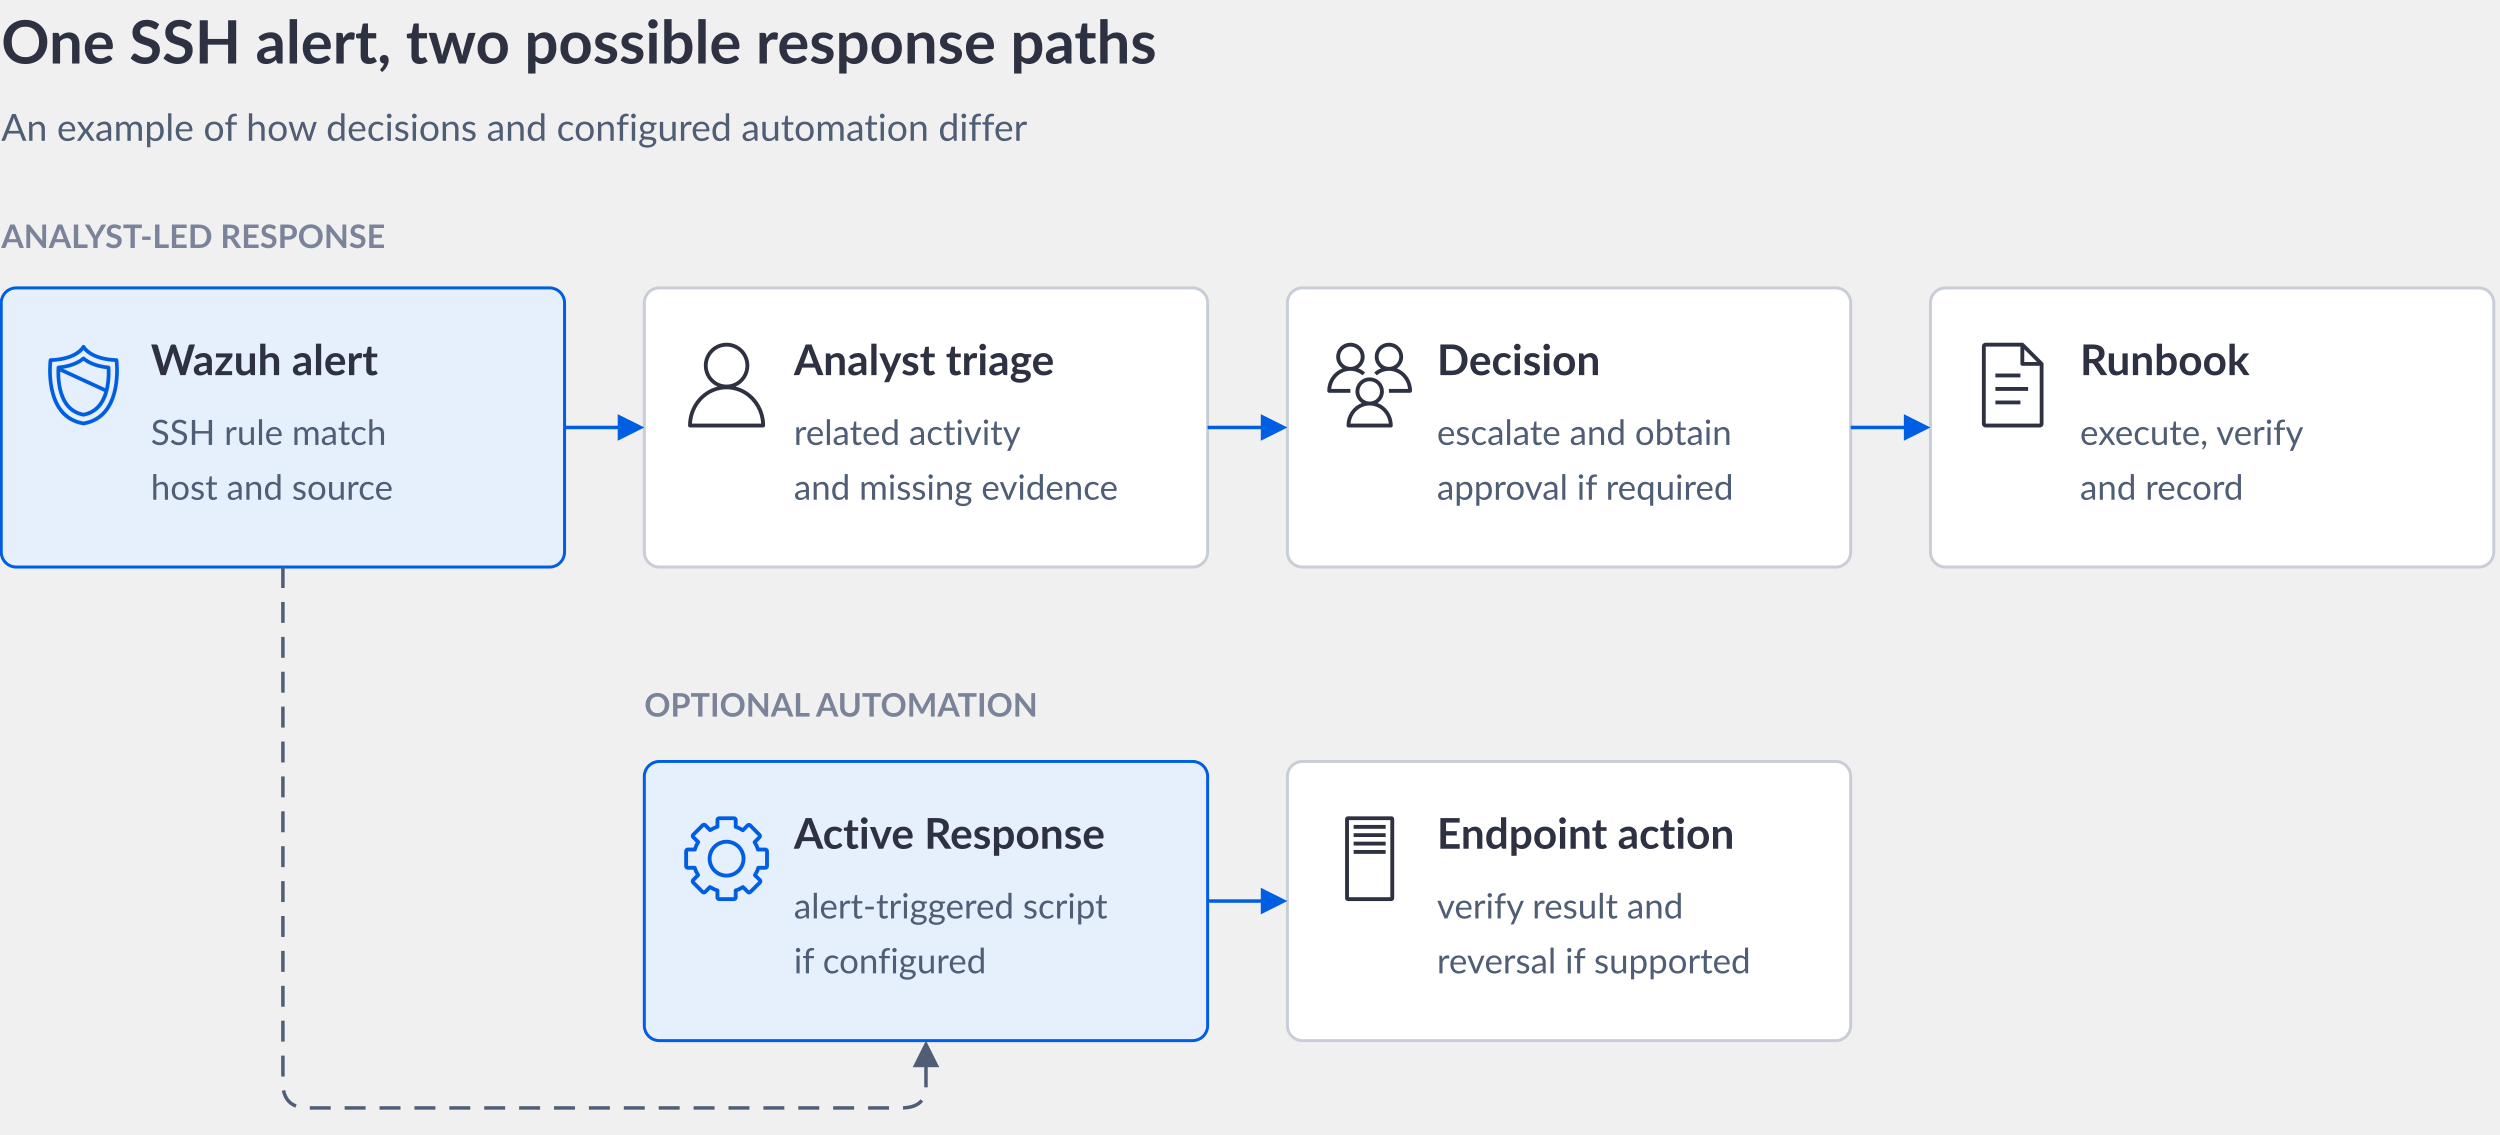
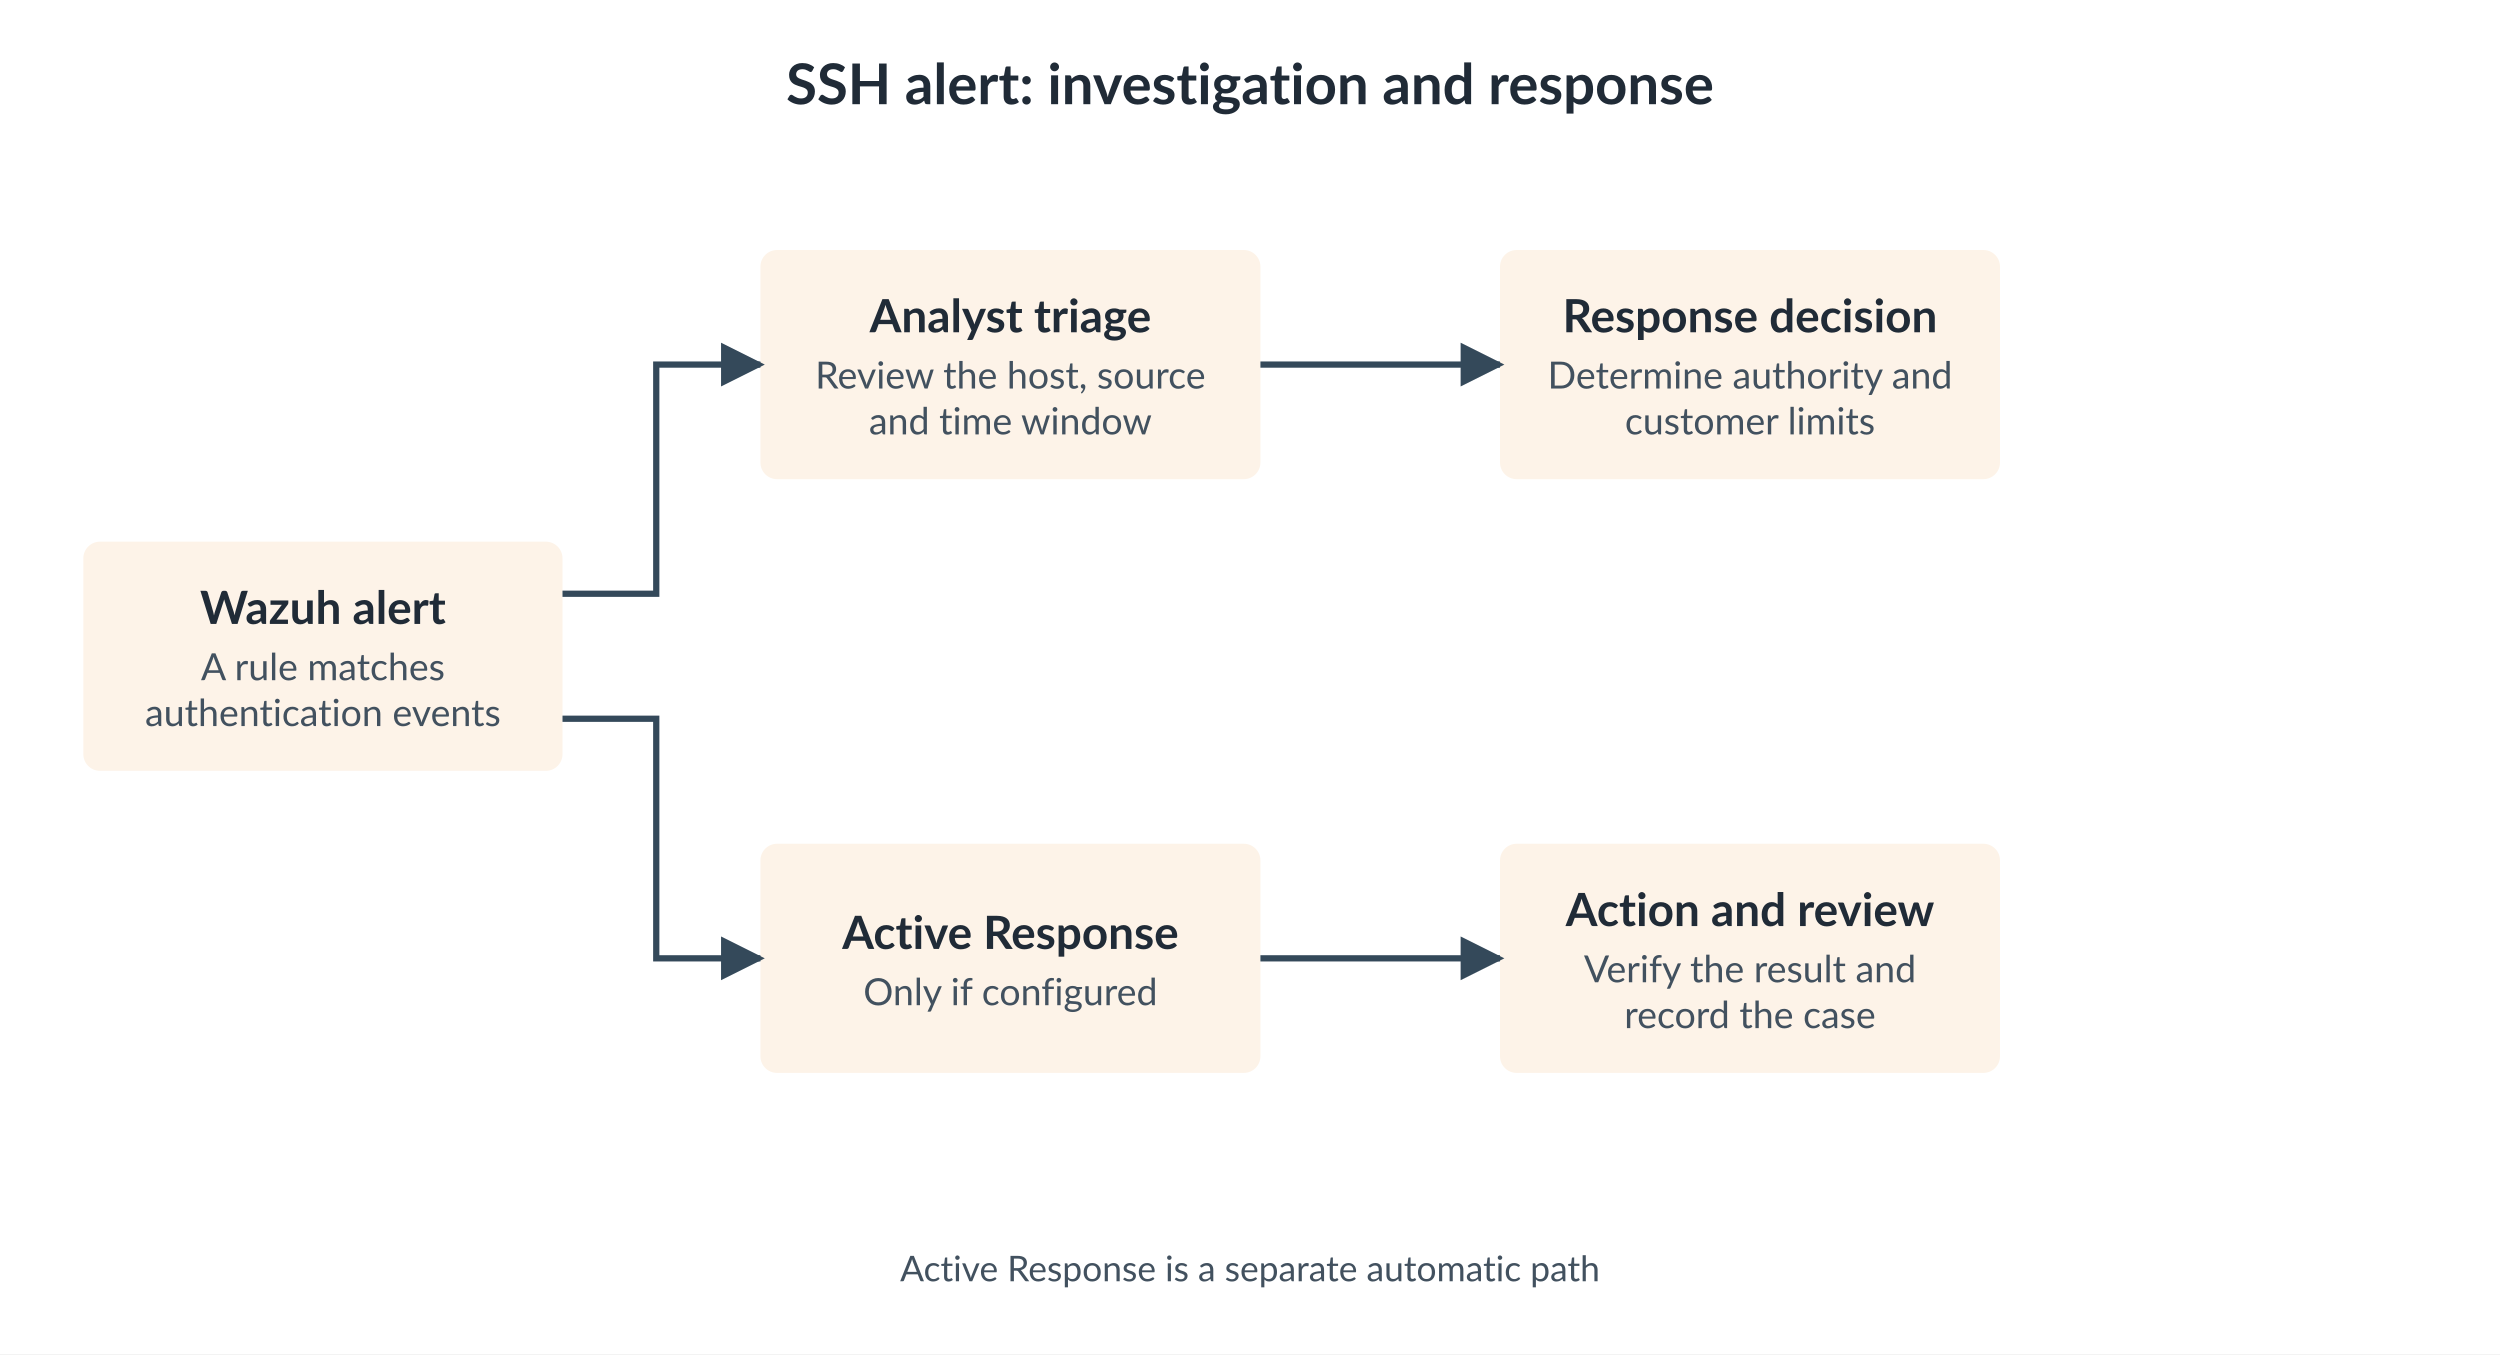
- <svg xmlns="http://www.w3.org/2000/svg" style="background: transparent; background-color: transparent; color-scheme: light;" version="1.1" width="1003px" height="455px" viewBox="-0.5 -0.5 1003 455">
-   <defs />
-   <g>
-     <g data-cell-id="0">
-       <g data-cell-id="1">
-         <g data-cell-id="title2">
-           <g>
-             <rect x="0" y="0" width="1000" height="36" fill="none" stroke="none" pointer-events="all" />
-           </g>
-           <g>
-             <g>
-               <text x="0" y="25" fill="#2d3142" font-family="Lato" font-size="24px" font-weight="bold">One SSH alert, two possible response paths</text>
-             </g>
-           </g>
-         </g>
-         <g data-cell-id="subtitle3">
-           <g>
-             <rect x="0" y="40" width="1000" height="23" fill="none" stroke="none" pointer-events="all" />
-           </g>
-           <g>
-             <g>
-               <text x="0" y="56" fill="#4f5d75" font-family="Lato" font-size="15px">An example of how decisions and configured automation differ</text>
-             </g>
-           </g>
-         </g>
-         <g data-cell-id="zone4">
-           <g>
-             <rect x="0" y="85" width="1000" height="20" fill="none" stroke="none" pointer-events="all" />
-           </g>
-           <g>
-             <g>
-               <text x="0" y="99" fill="#7a8399" font-family="Lato" font-size="13px" font-weight="bold">ANALYST-LED RESPONSE</text>
-             </g>
-           </g>
-         </g>
-         <g data-cell-id="m5">
-           <g>
-             <rect x="0" y="115" width="226" height="112" rx="6" ry="6" fill="#e6effc" stroke="#005ee3" stroke-width="1.2" pointer-events="all" style="fill: light-dark(rgb(230, 239, 252), rgb(26, 33, 45)); stroke: light-dark(rgb(0, 94, 227), rgb(93, 174, 255));" />
-           </g>
-         </g>
-         <g data-cell-id="icon6">
-           <g>
-             <path d="M 33 165.13 C 28.4 164.19 25.45 160.79 24.24 155 C 23.75 152.66 23.63 150.38 23.65 148.56 L 41.32 156.71 C 39.91 161.46 37.12 164.29 33 165.13 M 33 144.27 C 34.71 145.59 37.63 147.08 42.33 147.63 C 42.4 149.6 42.33 152.32 41.74 155.09 C 41.73 155.14 41.72 155.19 41.71 155.24 L 24.83 147.46 C 28.85 146.82 31.43 145.47 33 144.27 M 43.12 146.2 C 37.93 145.72 35.02 144.05 33.49 142.74 C 33.21 142.5 32.79 142.5 32.51 142.74 C 30.98 144.05 28.07 145.72 22.88 146.2 C 22.51 146.24 22.22 146.54 22.2 146.91 C 22.09 148.96 22.1 152.08 22.77 155.31 C 24.14 161.8 27.53 165.61 32.86 166.63 C 32.91 166.64 32.95 166.64 33 166.64 C 33.05 166.64 33.09 166.64 33.14 166.63 C 38.44 165.61 41.83 161.84 43.21 155.41 C 43.9 152.16 43.91 148.99 43.8 146.91 C 43.78 146.54 43.49 146.24 43.12 146.2 M 33 168.63 C 19.16 166.25 20.11 148.29 20.44 144.71 C 28.31 144.29 31.71 141.47 33 139.92 C 34.29 141.47 37.69 144.29 45.56 144.71 C 45.89 148.29 46.84 166.25 33 168.63 M 46.97 143.89 C 46.92 143.53 46.62 143.26 46.26 143.24 C 36.04 142.88 33.7 138.33 33.68 138.29 C 33.56 138.03 33.29 137.86 33.01 137.86 L 33 137.86 C 32.71 137.86 32.45 138.03 32.32 138.28 C 32.3 138.33 29.96 142.88 19.74 143.24 C 19.38 143.26 19.08 143.53 19.03 143.89 C 18.99 144.12 16 167.35 32.88 170.13 C 32.92 170.14 32.96 170.14 33 170.14 C 33.04 170.14 33.08 170.14 33.12 170.13 C 50 167.35 47.01 144.12 46.97 143.89" fill="#005ee3" stroke="none" pointer-events="all" style="fill: light-dark(rgb(0, 94, 227), rgb(93, 174, 255));" />
-           </g>
-         </g>
-         <g data-cell-id="label7">
-           <g>
-             <rect x="60" y="131" width="156" height="28" fill="none" stroke="none" pointer-events="all" />
-           </g>
-           <g>
-             <g>
-               <text x="60" y="150" fill="#2d3142" font-family="Lato" font-size="17px" font-weight="bold">Wazuh alert</text>
-             </g>
-           </g>
-         </g>
-         <g data-cell-id="detail8">
-           <g>
-             <rect x="60" y="164" width="156" height="20" fill="none" stroke="none" pointer-events="all" />
-           </g>
-           <g>
-             <g>
-               <text x="60" y="178" fill="#4f5d75" font-family="Lato" font-size="14px">SSH rule match</text>
-             </g>
-           </g>
-         </g>
-         <g data-cell-id="detail9">
-           <g>
-             <rect x="60" y="186" width="156" height="20" fill="none" stroke="none" pointer-events="all" />
-           </g>
-           <g>
-             <g>
-               <text x="60" y="200" fill="#4f5d75" font-family="Lato" font-size="14px">host and source</text>
-             </g>
-           </g>
-         </g>
-         <g data-cell-id="m10">
-           <g>
-             <rect x="258" y="115" width="226" height="112" rx="6" ry="6" fill="#ffffff" stroke="#c9cdd6" stroke-width="1.2" pointer-events="all" style="fill: light-dark(rgb(255, 255, 255), rgb(18, 18, 18)); stroke: light-dark(rgb(201, 205, 214), rgb(58, 61, 69));" />
-           </g>
-         </g>
-         <g data-cell-id="icon11">
-           <g>
-             <path d="M 277.11 169.45 C 277.5 161.79 283.58 155.68 291 155.68 C 293.51 155.68 295.97 156.39 298.11 157.73 C 302.09 160.21 304.64 164.65 304.89 169.45 Z M 283.42 146.18 C 283.42 141.97 286.82 138.55 291 138.55 C 295.18 138.55 298.58 141.97 298.58 146.18 C 298.58 150.39 295.18 153.81 291 153.81 C 286.82 153.81 283.42 150.39 283.42 146.18 Z M 298.93 156.41 C 297.59 155.58 296.14 154.97 294.63 154.6 C 297.86 153.18 300.12 149.94 300.12 146.18 C 300.12 141.12 296.03 137 291 137 C 285.97 137 281.88 141.12 281.88 146.18 C 281.88 149.95 284.15 153.19 287.38 154.6 C 280.6 156.3 275.55 162.65 275.55 170.23 C 275.55 170.65 275.89 171 276.32 171 L 305.68 171 C 306.11 171 306.45 170.65 306.45 170.23 C 306.45 164.6 303.57 159.31 298.93 156.41 Z" fill="#2d3142" stroke="none" pointer-events="all" style="fill: light-dark(rgb(45, 49, 66), rgb(191, 194, 209));" />
-           </g>
-         </g>
-         <g data-cell-id="label12">
-           <g>
-             <rect x="318" y="131" width="156" height="28" fill="none" stroke="none" pointer-events="all" />
-           </g>
-           <g>
-             <g>
-               <text x="318" y="150" fill="#2d3142" font-family="Lato" font-size="17px" font-weight="bold">Analyst triage</text>
-             </g>
-           </g>
-         </g>
-         <g data-cell-id="detail13">
-           <g>
-             <rect x="318" y="164" width="156" height="20" fill="none" stroke="none" pointer-events="all" />
-           </g>
-           <g>
-             <g>
-               <text x="318" y="178" fill="#4f5d75" font-family="Lato" font-size="14px">related activity</text>
-             </g>
-           </g>
-         </g>
-         <g data-cell-id="detail14">
-           <g>
-             <rect x="318" y="186" width="156" height="20" fill="none" stroke="none" pointer-events="all" />
-           </g>
-           <g>
-             <g>
-               <text x="318" y="200" fill="#4f5d75" font-family="Lato" font-size="14px">and missing evidence</text>
-             </g>
-           </g>
-         </g>
-         <g data-cell-id="m15">
-           <g>
-             <rect x="516" y="115" width="226" height="112" rx="6" ry="6" fill="#ffffff" stroke="#c9cdd6" stroke-width="1.2" pointer-events="all" style="fill: light-dark(rgb(255, 255, 255), rgb(18, 18, 18)); stroke: light-dark(rgb(201, 205, 214), rgb(58, 61, 69));" />
-           </g>
-         </g>
-         <g data-cell-id="icon16">
-           <g>
-             <path d="M 552.58 142.63 C 552.58 140.38 554.45 138.55 556.74 138.55 C 559.03 138.55 560.9 140.38 560.9 142.63 C 560.9 144.88 559.03 146.71 556.74 146.71 C 554.45 146.71 552.58 144.88 552.58 142.63 Z M 561.49 148.08 C 560.99 147.77 560.46 147.51 559.92 147.3 C 561.44 146.29 562.44 144.57 562.44 142.63 C 562.44 139.53 559.89 137 556.74 137 C 553.6 137 551.04 139.53 551.04 142.63 C 551.04 144.57 552.04 146.28 553.56 147.3 C 552.57 147.67 551.63 148.22 550.82 148.92 L 551.82 150.09 C 553.2 148.91 554.94 148.26 556.73 148.26 C 558.12 148.26 559.49 148.65 560.68 149.39 C 562.79 150.7 564.18 153.01 564.42 155.55 L 556.73 155.55 L 556.73 157.09 L 565.23 157.09 C 565.65 157.09 566 156.75 566 156.32 C 566 152.96 564.27 149.8 561.49 148.08 Z M 537.13 142.63 C 537.13 140.38 538.99 138.55 541.29 138.55 C 543.58 138.55 545.44 140.38 545.44 142.63 C 545.44 144.88 543.58 146.71 541.29 146.71 C 538.99 146.71 537.13 144.88 537.13 142.63 Z M 541.27 155.55 L 533.58 155.55 C 533.96 151.46 537.26 148.26 541.27 148.26 C 542.67 148.26 544.03 148.65 545.22 149.39 C 545.55 149.6 545.88 149.83 546.18 150.09 L 547.19 148.92 C 546.82 148.61 546.44 148.33 546.04 148.08 C 545.54 147.77 545.01 147.51 544.46 147.3 C 545.98 146.29 546.99 144.57 546.99 142.63 C 546.99 139.53 544.43 137 541.29 137 C 538.14 137 535.58 139.53 535.58 142.63 C 535.58 144.57 536.59 146.29 538.11 147.3 C 534.55 148.65 532 152.17 532 156.32 C 532 156.75 532.35 157.09 532.77 157.09 L 541.27 157.09 Z M 541.31 169.45 C 541.68 165.37 544.99 162.17 549 162.17 C 550.39 162.17 551.76 162.56 552.95 163.3 C 555.07 164.61 556.45 166.92 556.69 169.45 Z M 544.86 156.54 C 544.86 154.29 546.72 152.45 549.01 152.45 C 551.31 152.45 553.17 154.29 553.17 156.54 C 553.17 158.79 551.31 160.62 549.01 160.62 C 546.72 160.62 544.86 158.79 544.86 156.54 Z M 553.76 161.99 C 553.26 161.67 552.73 161.42 552.19 161.21 C 553.71 160.2 554.72 158.48 554.72 156.54 C 554.72 153.44 552.16 150.91 549.01 150.91 C 545.87 150.91 543.31 153.44 543.31 156.54 C 543.31 158.48 544.31 160.2 545.84 161.21 C 542.28 162.55 539.73 166.08 539.73 170.23 C 539.73 170.65 540.07 171 540.5 171 L 557.5 171 C 557.93 171 558.27 170.65 558.27 170.23 C 558.27 166.87 556.54 163.71 553.76 161.99 Z" fill="#2d3142" stroke="none" pointer-events="all" style="fill: light-dark(rgb(45, 49, 66), rgb(191, 194, 209));" />
-           </g>
-         </g>
-         <g data-cell-id="label17">
-           <g>
-             <rect x="576" y="131" width="156" height="28" fill="none" stroke="none" pointer-events="all" />
-           </g>
-           <g>
-             <g>
-               <text x="576" y="150" fill="#2d3142" font-family="Lato" font-size="17px" font-weight="bold">Decision</text>
-             </g>
-           </g>
-         </g>
-         <g data-cell-id="detail18">
-           <g>
-             <rect x="576" y="164" width="156" height="20" fill="none" stroke="none" pointer-events="all" />
-           </g>
-           <g>
-             <g>
-               <text x="576" y="178" fill="#4f5d75" font-family="Lato" font-size="14px">escalate and obtain</text>
-             </g>
-           </g>
-         </g>
-         <g data-cell-id="detail19">
-           <g>
-             <rect x="576" y="186" width="156" height="20" fill="none" stroke="none" pointer-events="all" />
-           </g>
-           <g>
-             <g>
-               <text x="576" y="200" fill="#4f5d75" font-family="Lato" font-size="14px">approval if required</text>
-             </g>
-           </g>
-         </g>
-         <g data-cell-id="m20">
-           <g>
-             <rect x="774" y="115" width="226" height="112" rx="6" ry="6" fill="#ffffff" stroke="#c9cdd6" stroke-width="1.2" pointer-events="all" style="fill: light-dark(rgb(255, 255, 255), rgb(18, 18, 18)); stroke: light-dark(rgb(201, 205, 214), rgb(58, 61, 69));" />
-           </g>
-         </g>
-         <g data-cell-id="icon21">
-           <g>
-             <path d="M 800.05 150.91 L 810.09 150.91 L 810.09 149.36 L 800.05 149.36 Z M 800.05 161.73 L 810.09 161.73 L 810.09 160.18 L 800.05 160.18 Z M 800.05 156.32 L 813.18 156.32 L 813.18 154.77 L 800.05 154.77 Z M 796.18 169.45 L 796.19 138.55 L 810.09 138.55 L 810.09 145.5 C 810.09 145.93 810.44 146.27 810.86 146.27 L 817.82 146.27 L 817.84 169.45 Z M 811.64 139.64 L 816.73 144.73 L 811.64 144.73 Z M 819.14 144.95 L 811.41 137.23 C 811.27 137.08 811.07 137 810.86 137 L 796.18 137 C 795.27 137 794.64 137.64 794.64 138.55 L 794.64 169.45 C 794.64 170.34 795.3 171 796.18 171 L 817.84 171 C 818.71 171 819.36 170.34 819.36 169.45 L 819.36 145.5 C 819.36 145.3 819.28 145.1 819.14 144.95 Z" fill="#2d3142" stroke="none" pointer-events="all" style="fill: light-dark(rgb(45, 49, 66), rgb(191, 194, 209));" />
-           </g>
-         </g>
-         <g data-cell-id="label22">
-           <g>
-             <rect x="834" y="131" width="156" height="28" fill="none" stroke="none" pointer-events="all" />
-           </g>
-           <g>
-             <g>
-               <text x="834" y="150" fill="#2d3142" font-family="Lato" font-size="17px" font-weight="bold">Runbook</text>
-             </g>
-           </g>
-         </g>
-         <g data-cell-id="detail23">
-           <g>
-             <rect x="834" y="164" width="156" height="20" fill="none" stroke="none" pointer-events="all" />
-           </g>
-           <g>
-             <g>
-               <text x="834" y="178" fill="#4f5d75" font-family="Lato" font-size="14px">execute, verify</text>
-             </g>
-           </g>
-         </g>
-         <g data-cell-id="detail24">
-           <g>
-             <rect x="834" y="186" width="156" height="20" fill="none" stroke="none" pointer-events="all" />
-           </g>
-           <g>
-             <g>
-               <text x="834" y="200" fill="#4f5d75" font-family="Lato" font-size="14px">and record</text>
-             </g>
-           </g>
-         </g>
-         <g data-cell-id="e25">
-           <g>
-             <path d="M 226 171 L 248.03 171" fill="none" stroke="#005ee3" stroke-width="1.4" stroke-miterlimit="10" pointer-events="stroke" style="stroke: light-dark(rgb(0, 94, 227), rgb(93, 174, 255));" />
-             <path d="M 256.43 171 L 248.03 175.2 L 248.03 166.8 Z" fill="#005ee3" stroke="#005ee3" stroke-width="1.4" stroke-miterlimit="10" pointer-events="all" style="fill: light-dark(rgb(0, 94, 227), rgb(93, 174, 255)); stroke: light-dark(rgb(0, 94, 227), rgb(93, 174, 255));" />
-           </g>
-         </g>
-         <g data-cell-id="e26">
-           <g>
-             <path d="M 484 171 L 506.03 171" fill="none" stroke="#005ee3" stroke-width="1.4" stroke-miterlimit="10" pointer-events="stroke" style="stroke: light-dark(rgb(0, 94, 227), rgb(93, 174, 255));" />
-             <path d="M 514.43 171 L 506.03 175.2 L 506.03 166.8 Z" fill="#005ee3" stroke="#005ee3" stroke-width="1.4" stroke-miterlimit="10" pointer-events="all" style="fill: light-dark(rgb(0, 94, 227), rgb(93, 174, 255)); stroke: light-dark(rgb(0, 94, 227), rgb(93, 174, 255));" />
-           </g>
-         </g>
-         <g data-cell-id="e27">
-           <g>
-             <path d="M 742 171 L 764.03 171" fill="none" stroke="#005ee3" stroke-width="1.4" stroke-miterlimit="10" pointer-events="stroke" style="stroke: light-dark(rgb(0, 94, 227), rgb(93, 174, 255));" />
-             <path d="M 772.43 171 L 764.03 175.2 L 764.03 166.8 Z" fill="#005ee3" stroke="#005ee3" stroke-width="1.4" stroke-miterlimit="10" pointer-events="all" style="fill: light-dark(rgb(0, 94, 227), rgb(93, 174, 255)); stroke: light-dark(rgb(0, 94, 227), rgb(93, 174, 255));" />
-           </g>
-         </g>
-         <g data-cell-id="zone28">
-           <g>
-             <rect x="258" y="273" width="740" height="20" fill="none" stroke="none" pointer-events="all" />
-           </g>
-           <g>
-             <g>
-               <text x="258" y="287" fill="#7a8399" font-family="Lato" font-size="13px" font-weight="bold">OPTIONAL AUTOMATION</text>
-             </g>
-           </g>
-         </g>
-         <g data-cell-id="a29">
-           <g>
-             <rect x="258" y="305" width="226" height="112" rx="6" ry="6" fill="#e6effc" stroke="#005ee3" stroke-width="1.2" pointer-events="all" style="fill: light-dark(rgb(230, 239, 252), rgb(26, 33, 45)); stroke: light-dark(rgb(0, 94, 227), rgb(93, 174, 255));" />
-           </g>
-         </g>
-         <g data-cell-id="icon30">
-           <g>
-             <path d="M 291 350.03 C 287.67 350.03 284.97 347.33 284.97 344 C 284.97 340.67 287.67 337.97 291 337.97 C 294.33 337.97 297.03 340.67 297.03 344 C 297.03 347.33 294.33 350.03 291 350.03 Z M 291 336.42 C 286.82 336.42 283.42 339.82 283.42 344 C 283.42 348.18 286.82 351.58 291 351.58 C 295.18 351.58 298.58 348.18 298.58 344 C 298.58 339.82 295.18 336.42 291 336.42 Z M 306.45 346.89 L 303.73 346.89 C 303.38 346.89 303.07 347.13 302.98 347.47 C 302.7 348.54 302.24 349.32 301.71 350.22 C 301.53 350.53 301.58 350.91 301.83 351.16 L 303.76 353.07 L 300.05 356.76 L 298.12 354.84 C 297.87 354.59 297.49 354.54 297.19 354.72 L 297.02 354.82 C 296.11 355.34 295.46 355.72 294.47 355.98 C 294.13 356.07 293.89 356.38 293.89 356.73 L 293.89 359.45 L 288.11 359.45 L 288.11 356.73 C 288.11 356.38 287.87 356.07 287.53 355.98 C 286.47 355.7 285.71 355.28 284.74 354.72 C 284.44 354.54 284.05 354.59 283.8 354.84 L 281.89 356.76 L 278.21 353.06 L 280.13 351.13 C 280.38 350.88 280.43 350.5 280.25 350.19 L 280.17 350.05 C 279.64 349.13 279.25 348.47 278.99 347.47 C 278.9 347.13 278.59 346.89 278.24 346.89 L 275.55 346.89 L 275.55 341.11 L 278.27 341.11 C 278.62 341.11 278.93 340.87 279.02 340.53 C 279.3 339.45 279.74 338.65 280.29 337.72 C 280.46 337.42 280.41 337.03 280.16 336.78 L 278.24 334.87 L 281.94 331.18 L 283.87 333.1 C 284.12 333.35 284.5 333.39 284.8 333.22 L 284.94 333.14 C 285.87 332.6 286.53 332.22 287.53 331.95 C 287.87 331.86 288.11 331.56 288.11 331.21 L 288.11 328.55 L 293.89 328.55 L 293.89 331.26 C 293.89 331.61 294.13 331.91 294.46 332 C 295.45 332.27 296.1 332.65 297.01 333.19 L 297.14 333.27 C 297.45 333.45 297.83 333.4 298.08 333.14 L 299.97 331.24 L 303.6 334.92 L 301.7 336.84 C 301.46 337.09 301.41 337.47 301.58 337.77 C 302.13 338.71 302.55 339.46 302.83 340.53 C 302.92 340.87 303.23 341.11 303.58 341.11 L 306.45 341.11 Z M 306.55 339.56 L 304.16 339.56 C 303.9 338.79 303.58 338.16 303.21 337.51 L 304.77 335.94 C 305.32 335.38 305.32 334.47 304.77 333.9 L 301 330.08 C 300.45 329.53 299.48 329.53 298.93 330.08 L 297.41 331.63 C 296.78 331.27 296.18 330.94 295.44 330.69 L 295.44 328.45 C 295.44 327.65 294.79 327 293.99 327 L 288.01 327 C 287.21 327 286.56 327.65 286.56 328.45 L 286.56 330.63 C 285.8 330.89 285.19 331.22 284.54 331.59 L 282.97 330.01 C 282.4 329.45 281.48 329.46 280.92 330.01 L 277.08 333.84 C 276.81 334.12 276.65 334.48 276.65 334.87 C 276.65 335.26 276.81 335.62 277.08 335.89 L 278.65 337.46 C 278.28 338.12 277.95 338.78 277.69 339.56 L 275.45 339.56 C 274.65 339.56 274 340.21 274 341.01 L 274 346.99 C 274 347.79 274.65 348.44 275.45 348.44 L 277.67 348.44 C 277.92 349.2 278.25 349.81 278.62 350.46 L 277.05 352.03 C 276.49 352.6 276.49 353.51 277.05 354.08 L 280.87 357.92 C 281.14 358.19 281.5 358.34 281.89 358.34 L 281.89 358.34 C 282.28 358.34 282.65 358.19 282.92 357.92 L 284.48 356.35 C 285.15 356.73 285.8 357.05 286.56 357.31 L 286.56 359.55 C 286.56 360.35 287.21 361 288.01 361 L 293.99 361 C 294.79 361 295.44 360.35 295.44 359.55 L 295.44 357.3 C 296.2 357.05 296.81 356.72 297.45 356.35 L 299.03 357.92 C 299.59 358.48 300.51 358.48 301.07 357.92 L 304.92 354.1 C 305.19 353.83 305.34 353.46 305.34 353.07 C 305.34 352.68 305.19 352.32 304.92 352.05 L 303.34 350.49 C 303.71 349.85 304.04 349.21 304.3 348.44 L 306.55 348.44 C 307.35 348.44 308 347.79 308 346.99 L 308 341.01 C 308 340.21 307.35 339.56 306.55 339.56 Z" fill="#005ee3" stroke="none" pointer-events="all" style="fill: light-dark(rgb(0, 94, 227), rgb(93, 174, 255));" />
-           </g>
-         </g>
-         <g data-cell-id="label31">
-           <g>
-             <rect x="318" y="321" width="156" height="28" fill="none" stroke="none" pointer-events="all" />
-           </g>
-           <g>
-             <g>
-               <text x="318" y="340" fill="#2d3142" font-family="Lato" font-size="17px" font-weight="bold">Active Response</text>
-             </g>
-           </g>
-         </g>
-         <g data-cell-id="detail32">
-           <g>
-             <rect x="318" y="354" width="156" height="20" fill="none" stroke="none" pointer-events="all" />
-           </g>
-           <g>
-             <g>
-               <text x="318" y="368" fill="#4f5d75" font-family="Lato" font-size="14px">alert-triggered script</text>
-             </g>
-           </g>
-         </g>
-         <g data-cell-id="detail33">
-           <g>
-             <rect x="318" y="376" width="156" height="20" fill="none" stroke="none" pointer-events="all" />
-           </g>
-           <g>
-             <g>
-               <text x="318" y="390" fill="#4f5d75" font-family="Lato" font-size="14px">if configured</text>
-             </g>
-           </g>
-         </g>
-         <g data-cell-id="a34">
-           <g>
-             <rect x="516" y="305" width="226" height="112" rx="6" ry="6" fill="#ffffff" stroke="#c9cdd6" stroke-width="1.2" pointer-events="all" style="fill: light-dark(rgb(255, 255, 255), rgb(18, 18, 18)); stroke: light-dark(rgb(201, 205, 214), rgb(58, 61, 69));" />
-           </g>
-         </g>
-         <g data-cell-id="icon35">
-           <g>
-             <path d="M 557.72 327 L 540.29 327 C 539.66 327 539.15 327.51 539.15 328.13 L 539.15 359.87 C 539.15 360.49 539.66 361 540.29 361 L 557.72 361 C 558.34 361 558.85 360.49 558.85 359.87 L 558.85 328.13 C 558.85 327.51 558.34 327 557.72 327 Z M 540.7 359.46 L 540.7 328.54 L 557.3 328.54 L 557.3 359.46 Z M 542.58 332.02 L 555.42 332.02 L 555.42 330.47 L 542.58 330.47 Z M 542.58 335.31 L 555.42 335.31 L 555.42 333.77 L 542.58 333.77 Z M 542.58 338.74 L 555.42 338.74 L 555.42 337.19 L 542.58 337.19 Z M 542.58 342.08 L 555.42 342.08 L 555.42 340.53 L 542.58 340.53 Z" fill="#2d3142" stroke="none" pointer-events="all" style="fill: light-dark(rgb(45, 49, 66), rgb(191, 194, 209));" />
-           </g>
-         </g>
-         <g data-cell-id="label36">
-           <g>
-             <rect x="576" y="321" width="156" height="28" fill="none" stroke="none" pointer-events="all" />
-           </g>
-           <g>
-             <g>
-               <text x="576" y="340" fill="#2d3142" font-family="Lato" font-size="17px" font-weight="bold">Endpoint action</text>
-             </g>
-           </g>
-         </g>
-         <g data-cell-id="detail37">
-           <g>
-             <rect x="576" y="354" width="156" height="20" fill="none" stroke="none" pointer-events="all" />
-           </g>
-           <g>
-             <g>
-               <text x="576" y="368" fill="#4f5d75" font-family="Lato" font-size="14px">verify result and</text>
-             </g>
-           </g>
-         </g>
-         <g data-cell-id="detail38">
-           <g>
-             <rect x="576" y="376" width="156" height="20" fill="none" stroke="none" pointer-events="all" />
-           </g>
-           <g>
-             <g>
-               <text x="576" y="390" fill="#4f5d75" font-family="Lato" font-size="14px">reversal if supported</text>
-             </g>
-           </g>
-         </g>
-         <g data-cell-id="e39">
-           <g>
-             <path d="M 484 361 L 506.03 361" fill="none" stroke="#005ee3" stroke-width="1.4" stroke-miterlimit="10" pointer-events="stroke" style="stroke: light-dark(rgb(0, 94, 227), rgb(93, 174, 255));" />
-             <path d="M 514.43 361 L 506.03 365.2 L 506.03 356.8 Z" fill="#005ee3" stroke="#005ee3" stroke-width="1.4" stroke-miterlimit="10" pointer-events="all" style="fill: light-dark(rgb(0, 94, 227), rgb(93, 174, 255)); stroke: light-dark(rgb(0, 94, 227), rgb(93, 174, 255));" />
-           </g>
-         </g>
-         <g data-cell-id="e40">
-           <g>
-             <path d="M 113 227 L 113 434 Q 113 444 123 444 L 361 444 Q 371 444 371 435.48 L 371 426.97" fill="none" stroke="#4f5d75" stroke-width="1.4" stroke-miterlimit="10" stroke-dasharray="8.4 5.6" pointer-events="stroke" style="stroke: light-dark(rgb(79, 93, 117), rgb(147, 159, 179));" />
-             <path d="M 371 418.57 L 375.2 426.97 L 366.8 426.97 Z" fill="#4f5d75" stroke="#4f5d75" stroke-width="1.4" stroke-miterlimit="10" pointer-events="all" style="fill: light-dark(rgb(79, 93, 117), rgb(147, 159, 179)); stroke: light-dark(rgb(79, 93, 117), rgb(147, 159, 179));" />
-           </g>
-         </g>
-       </g>
-     </g>
+ <svg xmlns="http://www.w3.org/2000/svg" viewBox="0 0 1200 650" role="img" aria-labelledby="ir-flow-en-title ir-flow-en-desc">
+   <rect width="1200" height="650" fill="#ffffff" />
+   <defs>
+     <marker id="a-ir-flow-en" viewBox="0 0 10 10" refX="9" refY="5" markerWidth="7" markerHeight="7" orient="auto">
+       <path d="M0 0 L10 5 L0 10z" fill="#34495a" />
+     </marker>
+   </defs>
+   <g font-family="Lato, Arial, sans-serif">
+     <text x="600.0" y="50.0" text-anchor="middle" fill="#202b37" font-size="27" font-weight="bold">SSH alert: investigation and response</text>
+     <rect x="40" y="260" width="230" height="110" rx="8" fill="#fdf3e8" />
+     <text x="155.0" y="299.5" text-anchor="middle" fill="#202b37" font-size="22" font-weight="bold">Wazuh alert</text>
+     <text x="155.0" y="326.5" text-anchor="middle" fill="#42515f" font-size="18" font-weight="normal">A rule matches</text>
+     <text x="155.0" y="348.5" text-anchor="middle" fill="#42515f" font-size="18" font-weight="normal">authentication events</text>
+     <rect x="365" y="120" width="240" height="110" rx="8" fill="#fdf3e8" />
+     <text x="485.0" y="159.5" text-anchor="middle" fill="#202b37" font-size="22" font-weight="bold">Analyst triage</text>
+     <text x="485.0" y="186.5" text-anchor="middle" fill="#42515f" font-size="18" font-weight="normal">Review the host, source</text>
+     <text x="485.0" y="208.5" text-anchor="middle" fill="#42515f" font-size="18" font-weight="normal">and time window</text>
+     <rect x="720" y="120" width="240" height="110" rx="8" fill="#fdf3e8" />
+     <text x="840.0" y="159.5" text-anchor="middle" fill="#202b37" font-size="22" font-weight="bold">Response decision</text>
+     <text x="840.0" y="186.5" text-anchor="middle" fill="#42515f" font-size="18" font-weight="normal">Determine authority and</text>
+     <text x="840.0" y="208.5" text-anchor="middle" fill="#42515f" font-size="18" font-weight="normal">customer limits</text>
+     <rect x="365" y="405" width="240" height="110" rx="8" fill="#fdf3e8" />
+     <text x="485.0" y="455.5" text-anchor="middle" fill="#202b37" font-size="22" font-weight="bold">Active Response</text>
+     <text x="485.0" y="482.5" text-anchor="middle" fill="#42515f" font-size="18" font-weight="normal">Only if configured</text>
+     <rect x="720" y="405" width="240" height="110" rx="8" fill="#fdf3e8" />
+     <text x="840.0" y="444.5" text-anchor="middle" fill="#202b37" font-size="22" font-weight="bold">Action and review</text>
+     <text x="840.0" y="471.5" text-anchor="middle" fill="#42515f" font-size="18" font-weight="normal">Verify the result and</text>
+     <text x="840.0" y="493.5" text-anchor="middle" fill="#42515f" font-size="18" font-weight="normal">record the case</text>
+     <path d="M270 285 H315 V175 H365" fill="none" stroke="#34495a" stroke-width="3" marker-end="url(#a-ir-flow-en)" />
+     <path d="M270 345 H315 V460 H365" fill="none" stroke="#34495a" stroke-width="3" marker-end="url(#a-ir-flow-en)" />
+     <path d="M605 175 H720" fill="none" stroke="#34495a" stroke-width="3" marker-end="url(#a-ir-flow-en)" />
+     <path d="M605 460 H720" fill="none" stroke="#34495a" stroke-width="3" marker-end="url(#a-ir-flow-en)" />
+     <text x="600.0" y="615.0" text-anchor="middle" fill="#42515f" font-size="17" font-weight="normal">Active Response is a separate automatic path</text>
  </g>
</svg>
